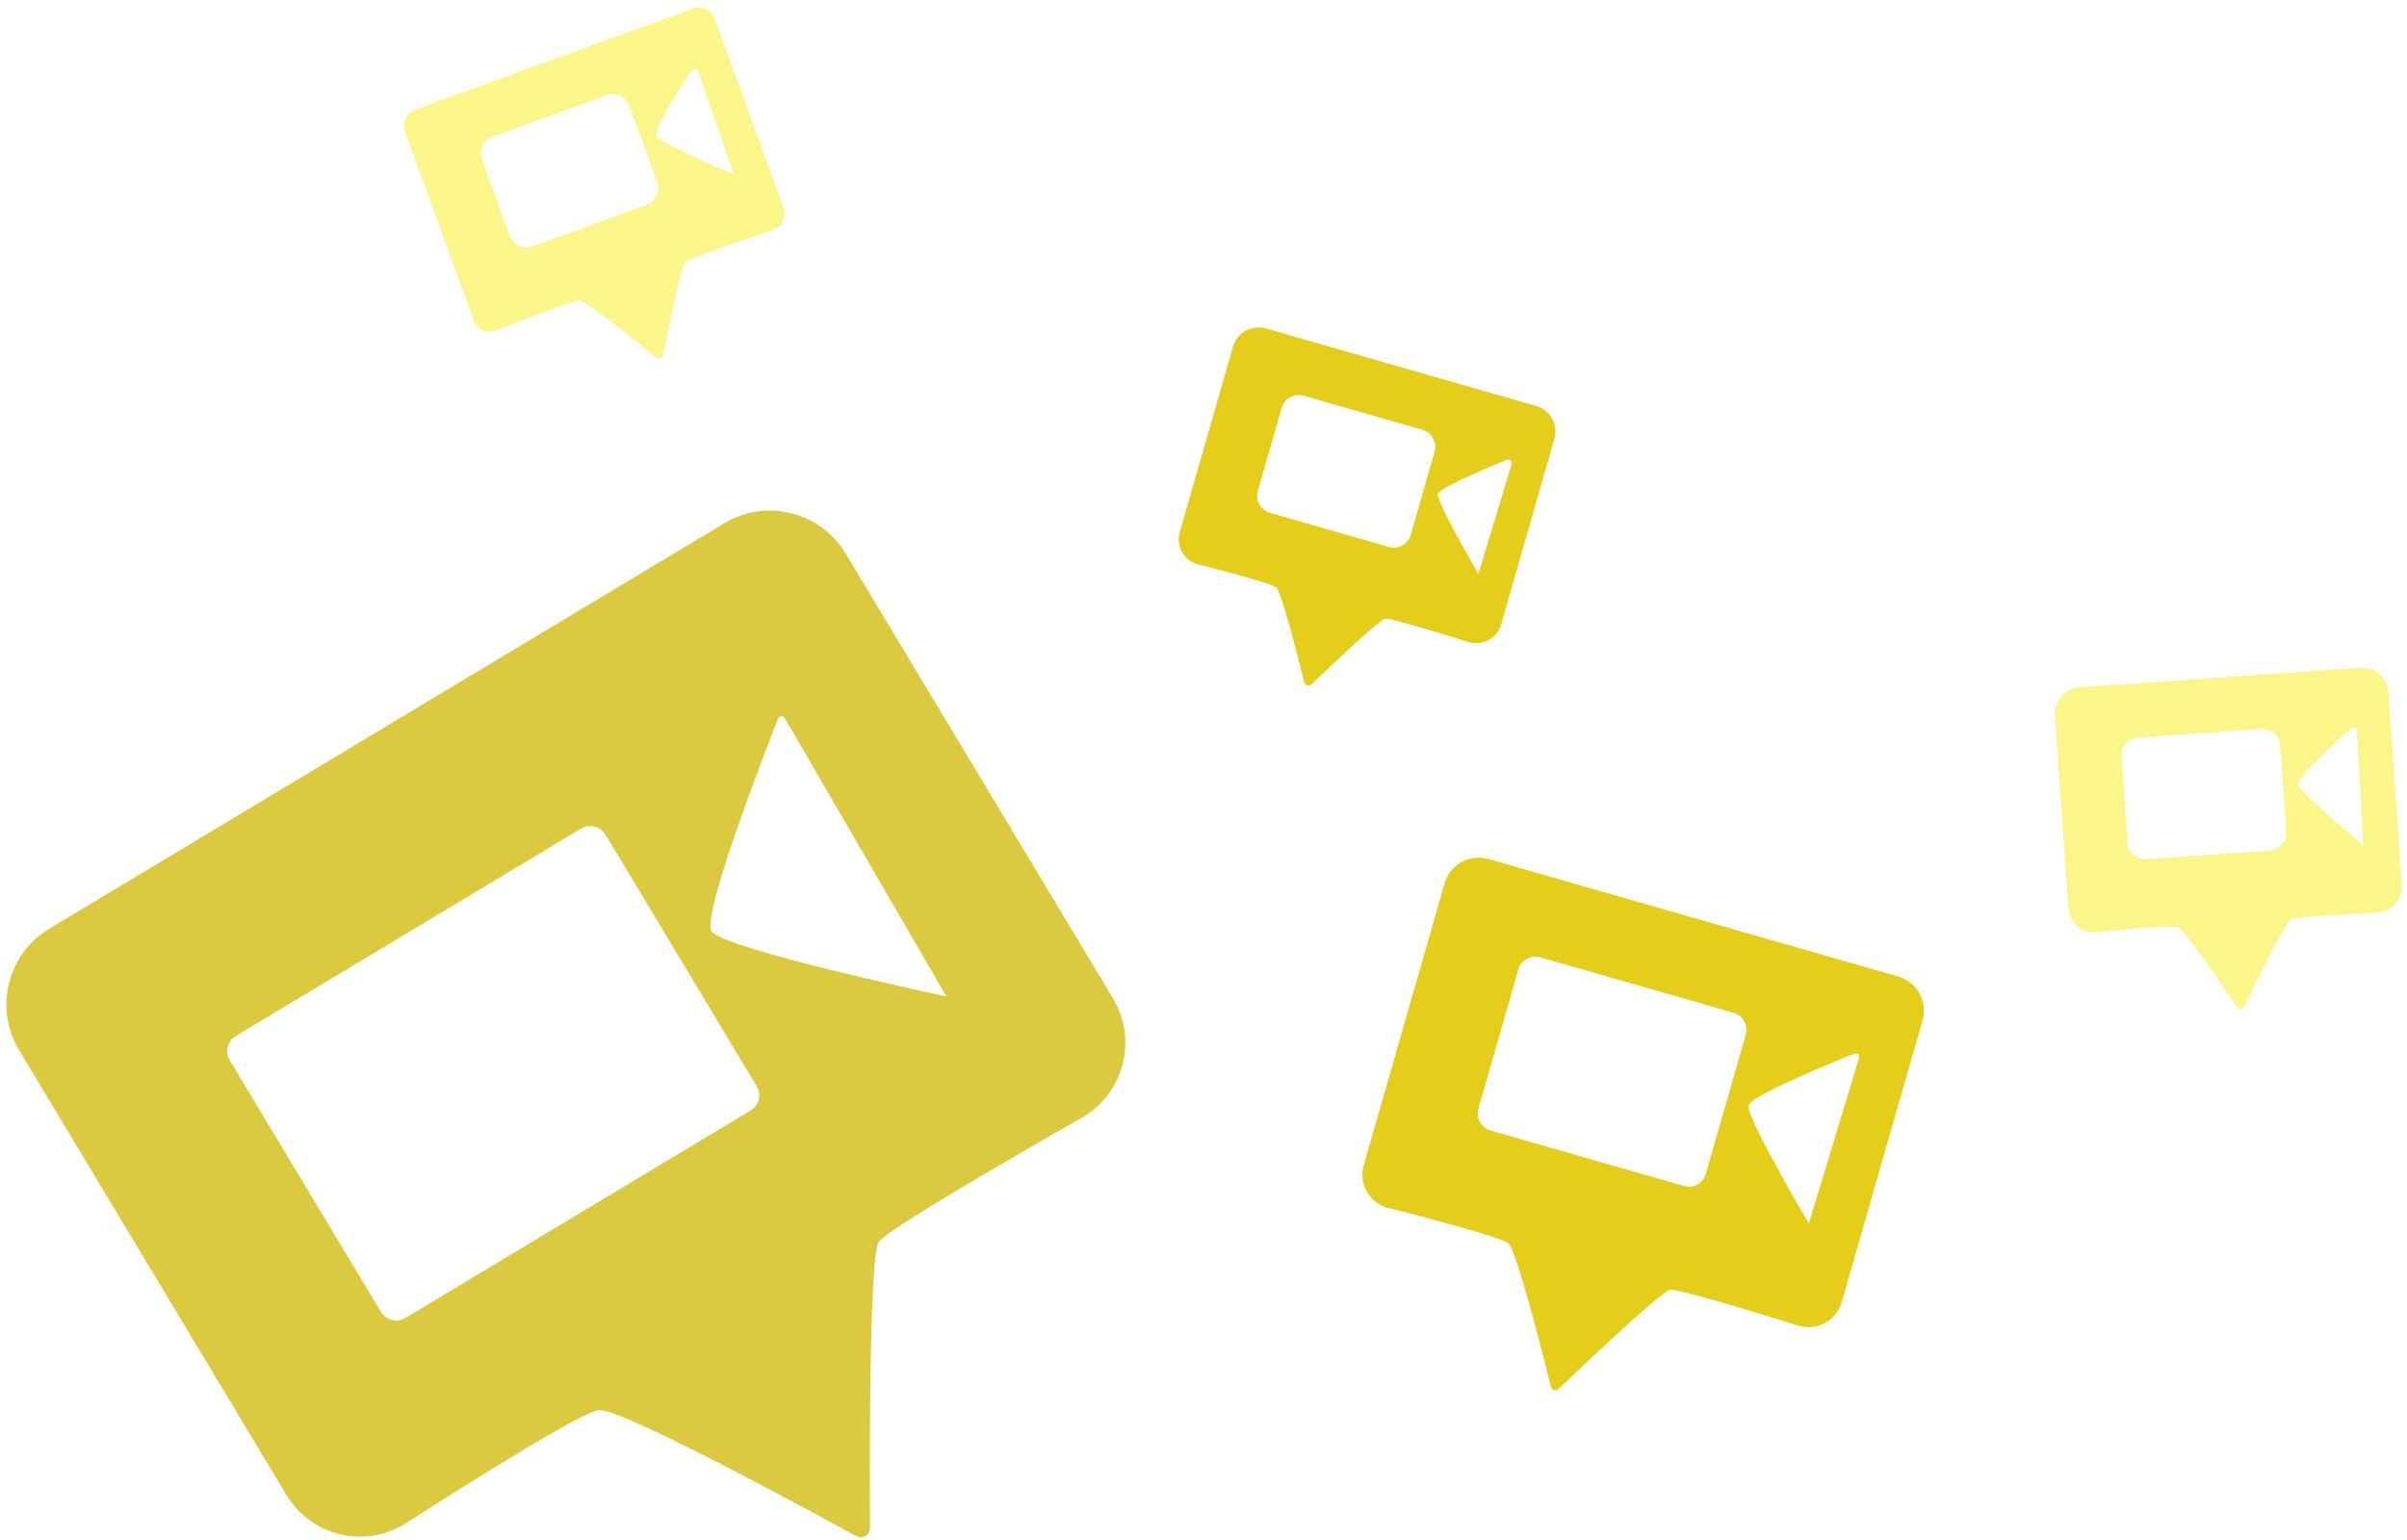
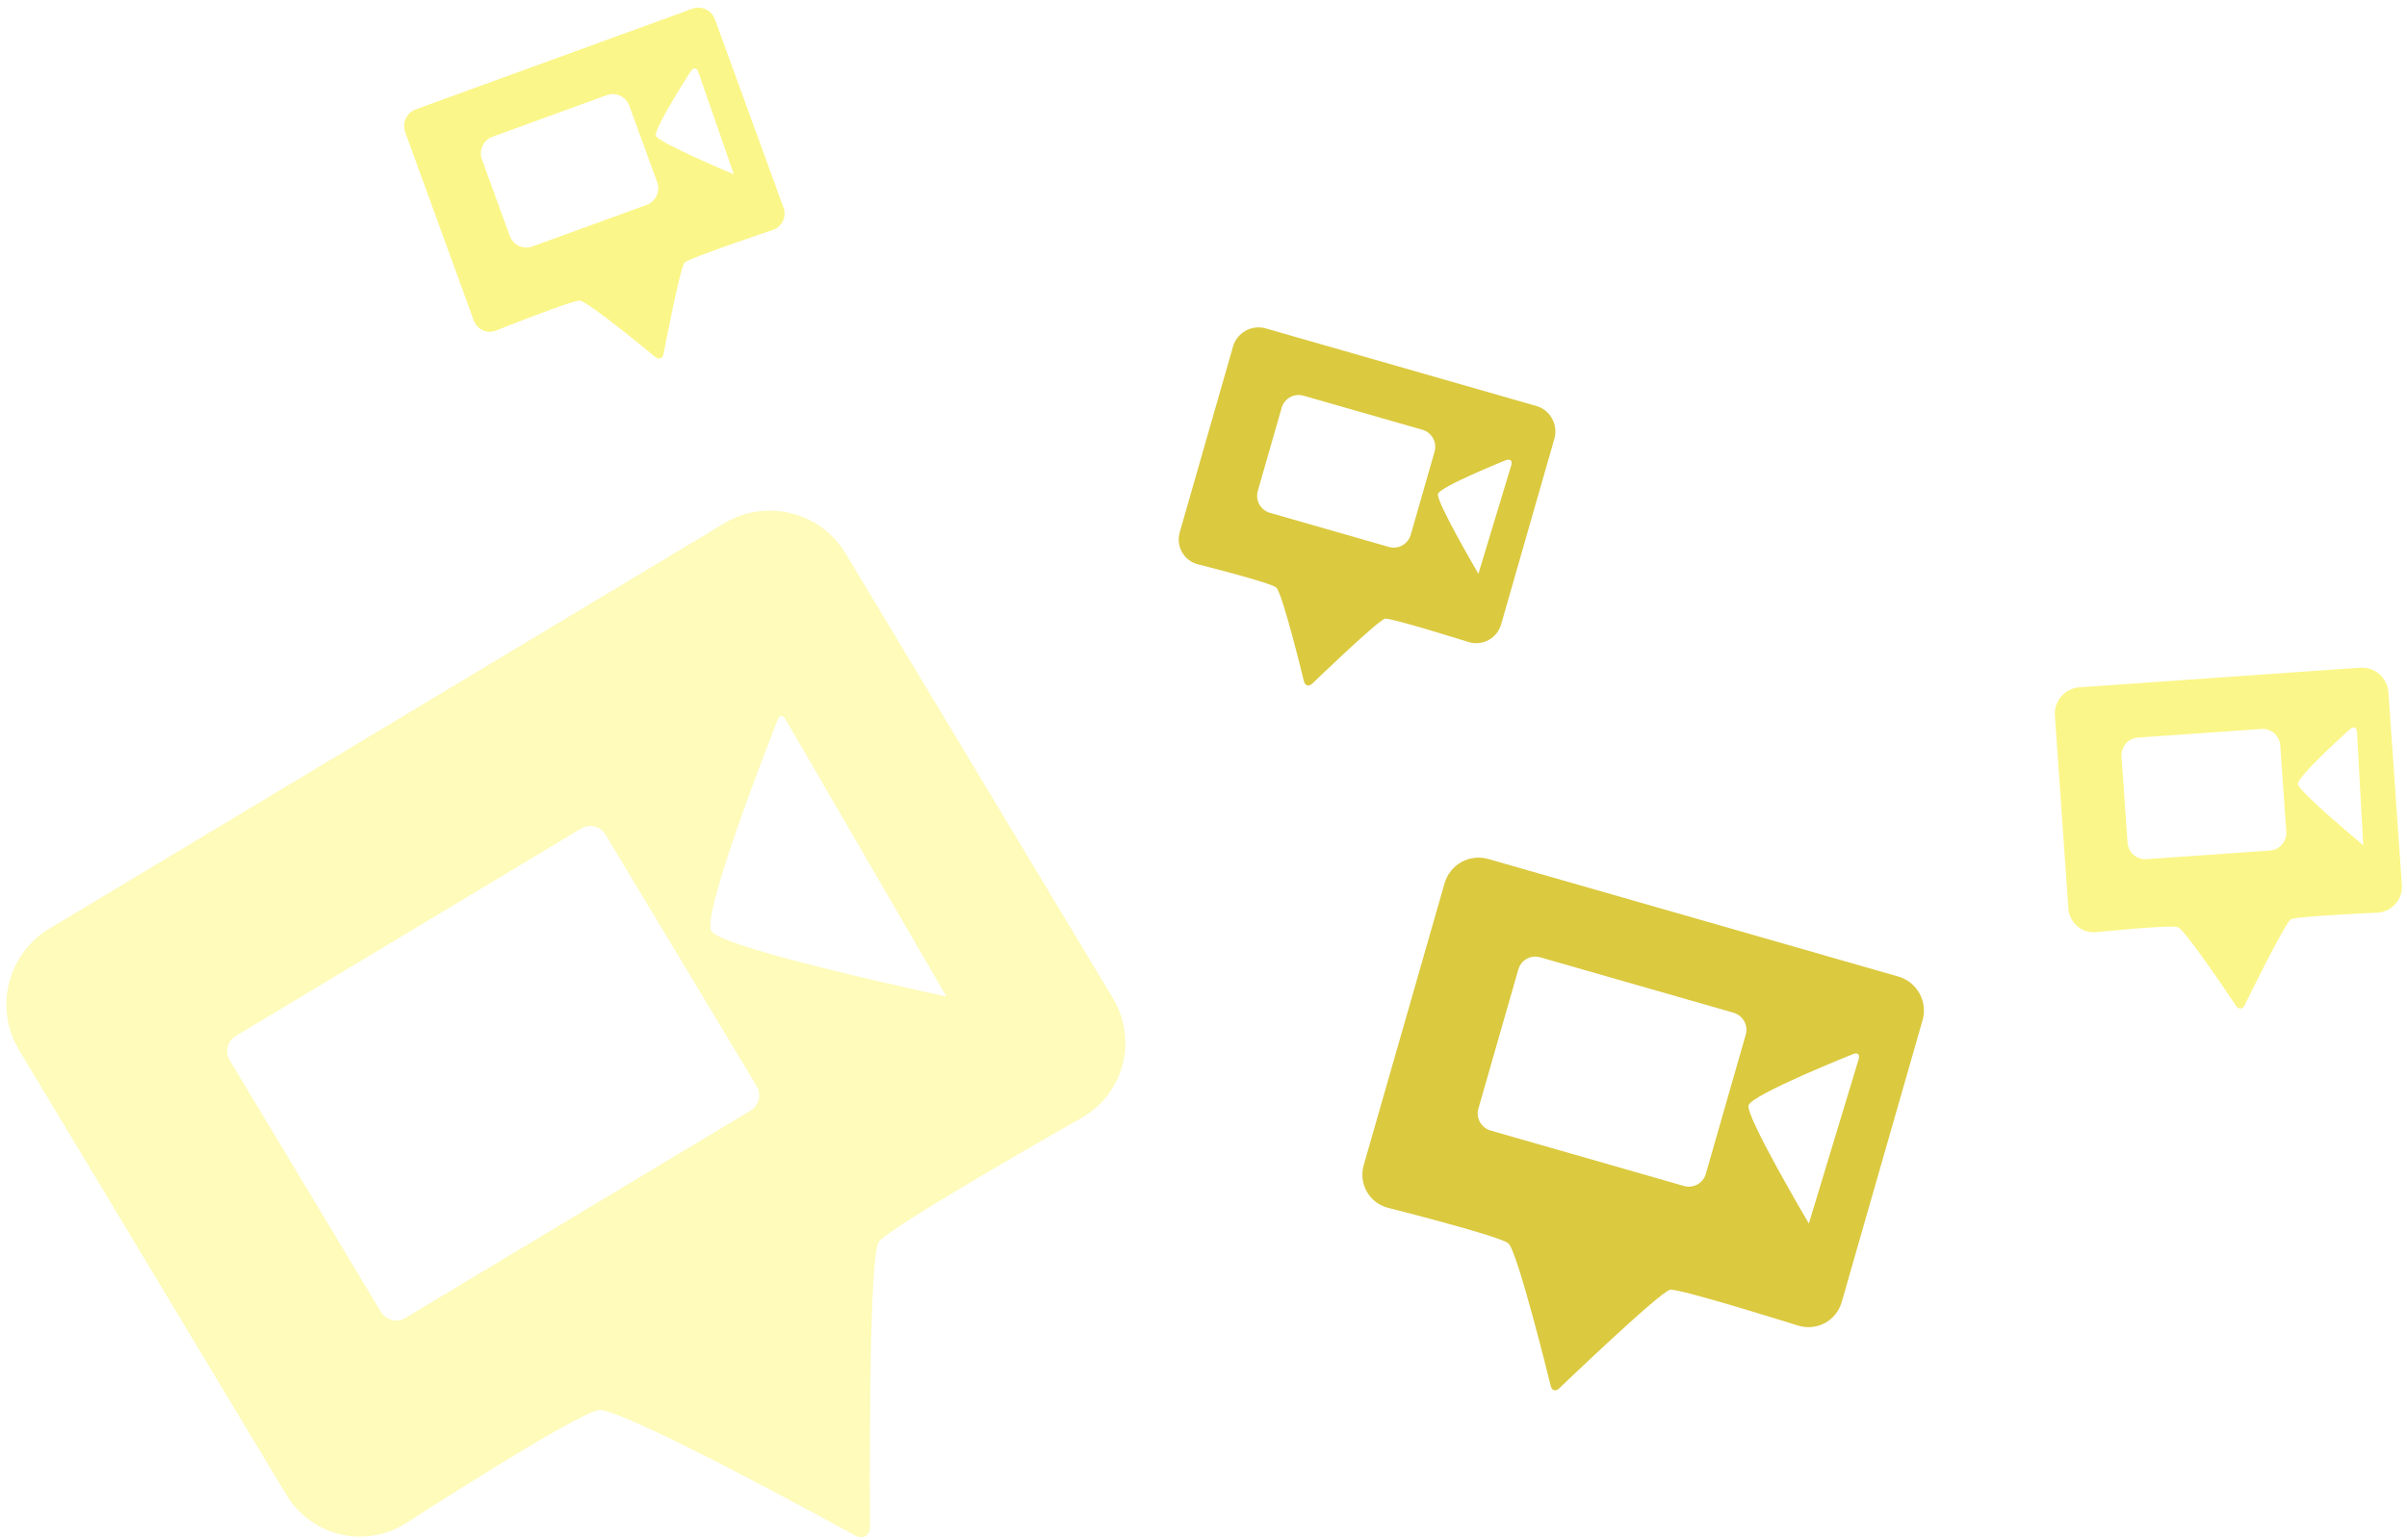
<svg xmlns="http://www.w3.org/2000/svg" viewBox="0 0 272 174">
  <g fill="none" fill-rule="evenodd">
-     <path fill="#dbc93f" d="M2.15 118.697c-2.845-4.732-1.314-10.874 3.43-13.724l76.254-45.818c4.738-2.847 10.886-1.314 13.728 3.415l30.195 50.253c2.844 4.733 1.258 10.79-3.526 13.542 0 0-21.693 12.276-22.928 14.017-1.234 1.742-.99 32.135-.99 32.135.005 1.095-.772 1.553-1.744 1.022 0 0-26.312-14.516-28.92-14.138-2.606.377-21.745 12.765-21.745 12.765-4.644 2.957-10.717 1.513-13.558-3.216L2.15 118.698zm23.808 1.154c-.57-.946-.256-2.178.687-2.745l39.026-23.45c.95-.57 2.182-.258 2.748.683l17.093 28.448c.57.946.258 2.178-.686 2.745l-39.026 23.45c-.95.57-2.18.26-2.747-.682L25.96 119.85zm61.927-38.503c.2-.512.587-.542.864-.065l18.202 31.36s-25.36-5.396-26.562-7.395c-1.2-2 7.495-23.9 7.495-23.9z" />
+     <path fill="#fefbbb" d="M2.15 118.697c-2.845-4.732-1.314-10.874 3.43-13.724l76.254-45.818c4.738-2.847 10.886-1.314 13.728 3.415l30.195 50.253c2.844 4.733 1.258 10.79-3.526 13.542 0 0-21.693 12.276-22.928 14.017-1.234 1.742-.99 32.135-.99 32.135.005 1.095-.772 1.553-1.744 1.022 0 0-26.312-14.516-28.92-14.138-2.606.377-21.745 12.765-21.745 12.765-4.644 2.957-10.717 1.513-13.558-3.216L2.15 118.698zm23.808 1.154c-.57-.946-.256-2.178.687-2.745l39.026-23.45c.95-.57 2.182-.258 2.748.683l17.093 28.448c.57.946.258 2.178-.686 2.745l-39.026 23.45c-.95.57-2.18.26-2.747-.682L25.96 119.85zm61.927-38.503c.2-.512.587-.542.864-.065l18.202 31.36s-25.36-5.396-26.562-7.395c-1.2-2 7.495-23.9 7.495-23.9z" />
    <path fill="#fbf689" d="M45.787 14.93c-.378-1.04.163-2.19 1.197-2.567L78.226.993c1.04-.38 2.185.148 2.567 1.197l7.746 21.28c.377 1.04-.17 2.17-1.22 2.53 0 0-9.41 3.16-9.94 3.663-.528.5-2.396 10.345-2.396 10.345-.103.532-.526.68-.965.32 0 0-7.603-6.307-8.502-6.348-.898-.04-9.47 3.39-9.47 3.39-1.01.4-2.133-.11-2.515-1.16l-7.746-21.28zm8.673 3.096c-.38-1.04.163-2.193 1.193-2.567l12.9-4.697c1.038-.378 2.183.15 2.565 1.2l3.143 8.634c.38 1.04-.163 2.193-1.192 2.567l-12.9 4.696c-1.04.378-2.183-.15-2.566-1.2l-3.142-8.634zm23.6-9.973c.295-.462.678-.422.86.102l4.006 11.553s-8.523-3.578-8.806-4.356c-.283-.777 3.94-7.3 3.94-7.3zM232.21 80.898c-.116-1.655 1.13-3.09 2.78-3.206l31.71-2.218c1.652-.115 3.084 1.13 3.2 2.788l1.52 21.763c.117 1.655-1.136 3.06-2.786 3.142 0 0-9.1.397-9.755.747-.656.35-5.228 9.716-5.228 9.716-.238.483-.685.495-.99.04 0 0-5.69-8.562-6.554-8.863-.865-.3-9.21.564-9.21.564-1.633.16-3.05-1.05-3.167-2.71L232.21 80.9zm7.532 4.617c-.078-1.104.75-2.06 1.848-2.138l13.96-.976c1.097-.076 2.05.764 2.127 1.86l.682 9.747c.076 1.104-.75 2.06-1.85 2.138l-13.96.976c-1.097.078-2.05-.762-2.127-1.858l-.68-9.747zm25.812-3.087c.41-.372.765-.23.795.318l.704 12.79s-7.322-6.056-7.383-6.918c-.06-.862 5.884-6.19 5.884-6.19z" />
-     <path fill="#e5cd1b" d="M139.33 39.187c.457-1.595 2.12-2.518 3.708-2.062l30.558 8.762c1.59.456 2.51 2.116 2.052 3.714l-6.013 20.972c-.458 1.595-2.115 2.486-3.694 2 0 0-8.686-2.74-9.42-2.636-.736.105-8.236 7.342-8.236 7.342-.39.373-.813.23-.944-.3 0 0-2.417-9.992-3.127-10.57-.71-.58-8.848-2.62-8.848-2.62-1.59-.41-2.507-2.033-2.05-3.63l6.015-20.97zm5.5 6.914c.304-1.062 1.408-1.68 2.466-1.375l13.452 3.857c1.058.303 1.666 1.418 1.363 2.475l-2.692 9.392c-.305 1.063-1.41 1.68-2.468 1.376l-13.45-3.858c-1.06-.303-1.668-1.418-1.365-2.475l2.694-9.392zm25.31 5.93c.512-.21.798.044.638.57l-3.713 12.26s-4.808-8.195-4.57-9.026c.238-.83 7.645-3.805 7.645-3.805zM163.242 99.845c.61-2.123 2.823-3.352 4.944-2.744l46.328 13.286c2.122.608 3.347 2.826 2.74 4.947l-9.134 31.85c-.61 2.124-2.82 3.31-4.925 2.66 0 0-13.36-4.208-14.45-4.055-1.094.153-12.56 11.158-12.56 11.158-.393.376-.818.245-.95-.29 0 0-3.736-15.258-4.793-16.116-1.057-.857-13.584-4.007-13.584-4.007-2.127-.548-3.357-2.717-2.75-4.837l9.134-31.85zm8.336 9.73c.303-1.057 1.404-1.668 2.48-1.36l21.84 6.263c1.066.306 1.682 1.42 1.382 2.467l-4.517 15.753c-.303 1.056-1.404 1.667-2.48 1.36l-21.84-6.263c-1.066-.306-1.682-1.42-1.382-2.467l4.518-15.753zm37.835 9.57c.504-.204.783.057.623.586l-5.627 18.576s-7.17-12.133-6.816-13.36c.352-1.23 11.82-5.8 11.82-5.8z" />
+     <path fill="#dbc93f" d="M139.33 39.187c.457-1.595 2.12-2.518 3.708-2.062l30.558 8.762c1.59.456 2.51 2.116 2.052 3.714l-6.013 20.972c-.458 1.595-2.115 2.486-3.694 2 0 0-8.686-2.74-9.42-2.636-.736.105-8.236 7.342-8.236 7.342-.39.373-.813.23-.944-.3 0 0-2.417-9.992-3.127-10.57-.71-.58-8.848-2.62-8.848-2.62-1.59-.41-2.507-2.033-2.05-3.63l6.015-20.97zm5.5 6.914c.304-1.062 1.408-1.68 2.466-1.375l13.452 3.857c1.058.303 1.666 1.418 1.363 2.475l-2.692 9.392c-.305 1.063-1.41 1.68-2.468 1.376l-13.45-3.858c-1.06-.303-1.668-1.418-1.365-2.475l2.694-9.392zm25.31 5.93c.512-.21.798.044.638.57l-3.713 12.26s-4.808-8.195-4.57-9.026c.238-.83 7.645-3.805 7.645-3.805zM163.242 99.845c.61-2.123 2.823-3.352 4.944-2.744l46.328 13.286c2.122.608 3.347 2.826 2.74 4.947l-9.134 31.85c-.61 2.124-2.82 3.31-4.925 2.66 0 0-13.36-4.208-14.45-4.055-1.094.153-12.56 11.158-12.56 11.158-.393.376-.818.245-.95-.29 0 0-3.736-15.258-4.793-16.116-1.057-.857-13.584-4.007-13.584-4.007-2.127-.548-3.357-2.717-2.75-4.837l9.134-31.85zm8.336 9.73c.303-1.057 1.404-1.668 2.48-1.36l21.84 6.263c1.066.306 1.682 1.42 1.382 2.467l-4.517 15.753c-.303 1.056-1.404 1.667-2.48 1.36l-21.84-6.263c-1.066-.306-1.682-1.42-1.382-2.467l4.518-15.753zm37.835 9.57c.504-.204.783.057.623.586l-5.627 18.576s-7.17-12.133-6.816-13.36c.352-1.23 11.82-5.8 11.82-5.8z" />
  </g>
</svg>
